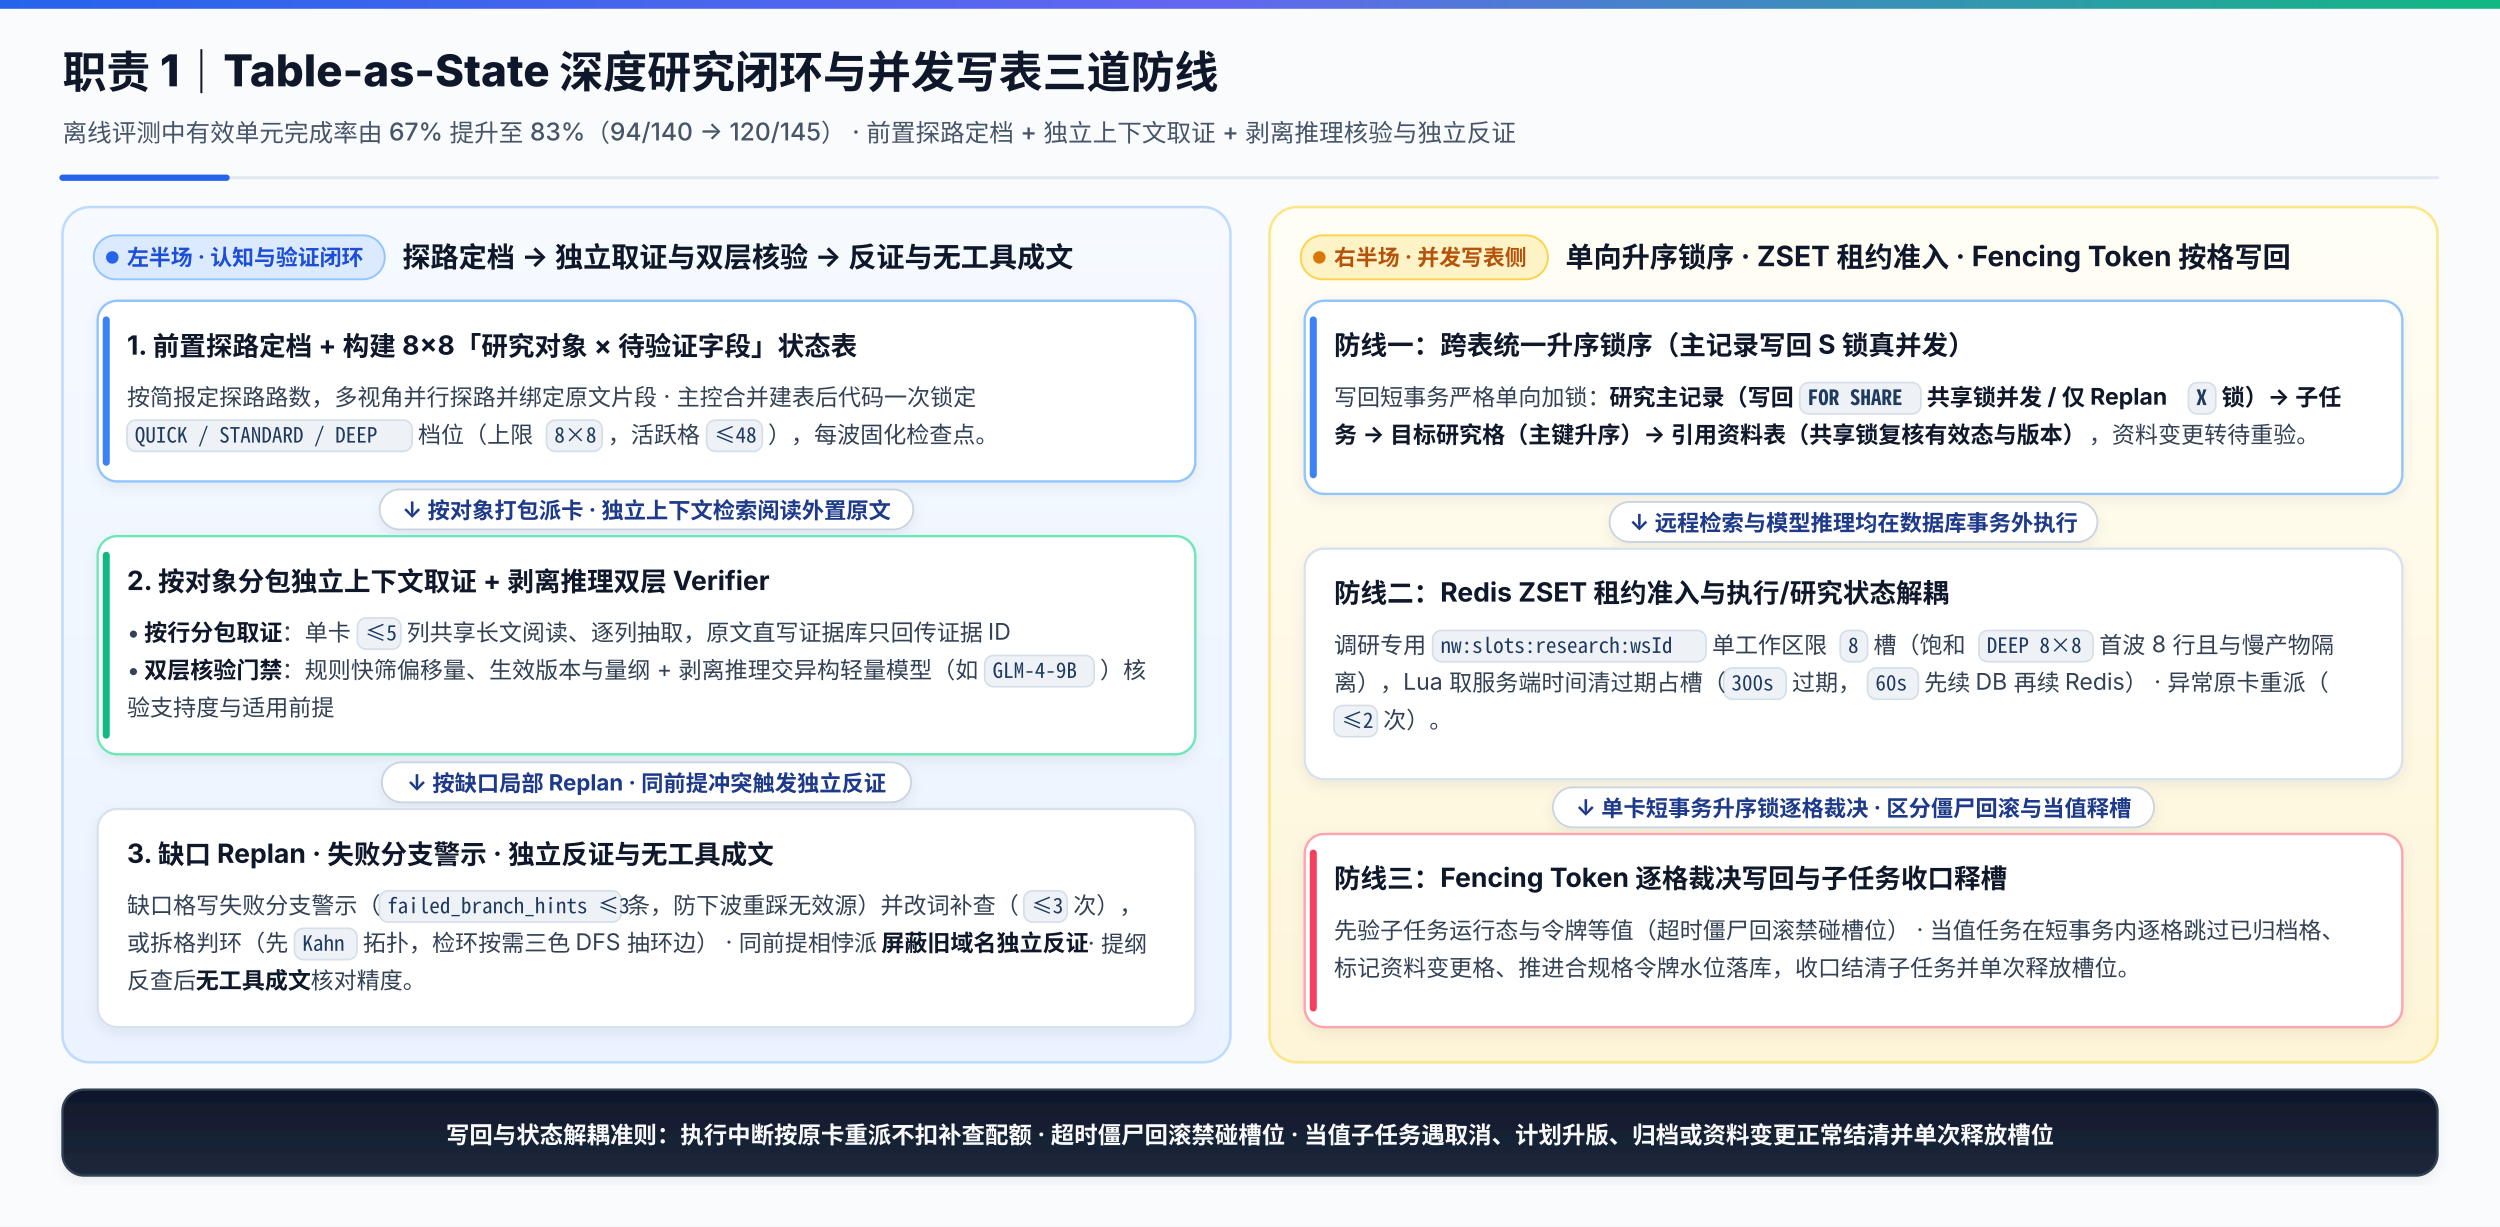
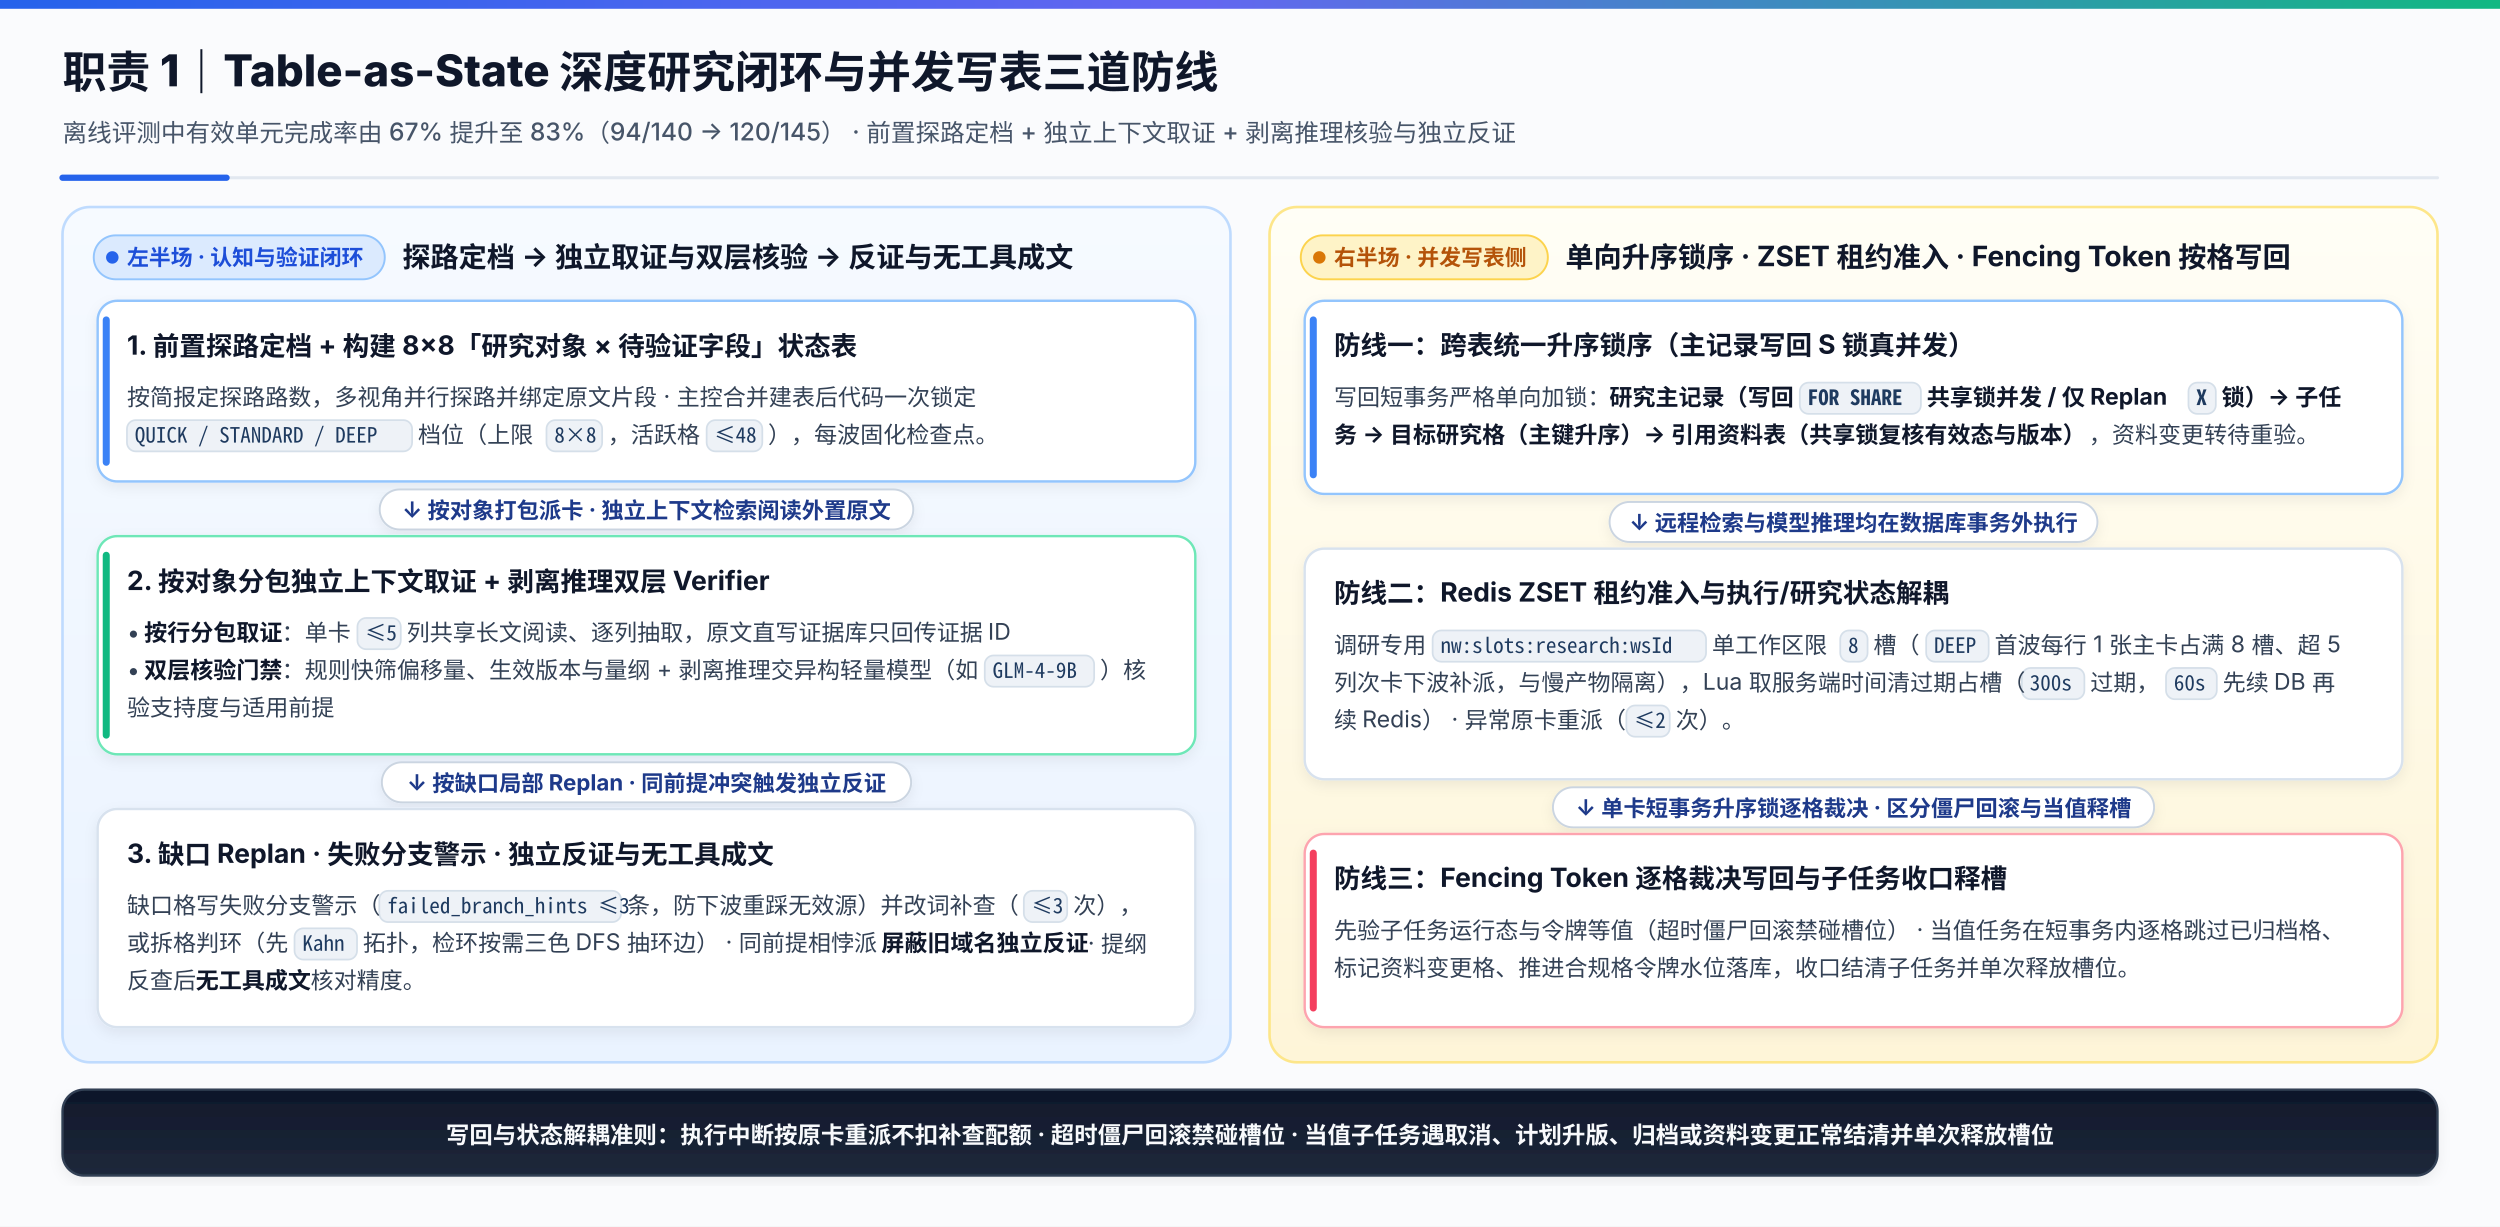
<svg xmlns="http://www.w3.org/2000/svg" width="1280" height="628" viewBox="0 0 1280 628">
  <defs>
    <linearGradient id="top-ribbon" x1="0%" y1="0%" x2="100%" y2="0%">
      <stop offset="0%" stop-color="#2563eb" />
      <stop offset="48%" stop-color="#6366f1" />
      <stop offset="100%" stop-color="#10b981" />
    </linearGradient>
    <filter id="card-shadow" x="-4%" y="-6%" width="108%" height="118%">
      <feDropShadow dx="0" dy="2.5" stdDeviation="3.2" flood-color="#0f172a" flood-opacity="0.065" />
    </filter>
    <linearGradient id="vg_0" x1="0%" y1="0%" x2="0%" y2="100%">
      <stop offset="0%" stop-color="#f6faff" />
      <stop offset="100%" stop-color="#eaf3ff" />
    </linearGradient>
    <linearGradient id="vg_1" x1="0%" y1="0%" x2="0%" y2="100%">
      <stop offset="0%" stop-color="#fffef6" />
      <stop offset="100%" stop-color="#fef5d8" />
    </linearGradient>
    <linearGradient id="vg_2" x1="0%" y1="0%" x2="0%" y2="100%">
      <stop offset="0%" stop-color="#0f172a" />
      <stop offset="100%" stop-color="#1e293b" />
    </linearGradient>
  </defs>
  <rect x="0" y="0" width="1280" height="628" fill="#fafbfd" />
  <rect x="0" y="0" width="1280" height="4.5" fill="url(#top-ribbon)" />
  <line x1="32.0" y1="91.0" x2="1248.0" y2="91.0" stroke="#e2e8f0" stroke-width="1.6" stroke-linecap="round" />
  <line x1="32.0" y1="91.0" x2="116.0" y2="91.0" stroke="#2563eb" stroke-width="3.2" stroke-linecap="round" />
  <rect x="32.0" y="106.0" width="598.0" height="437.9" fill="url(#vg_0)" stroke="#bfdbfe" stroke-width="1.35" rx="14" ry="14" />
  <rect x="48.0" y="120.5" width="149.0" height="22.5" fill="#dbeafe" stroke="#93c5fd" stroke-width="1.0" rx="11.2" ry="11.2" />
  <rect x="650.0" y="106.0" width="598.0" height="437.9" fill="url(#vg_1)" stroke="#fde68a" stroke-width="1.35" rx="14" ry="14" />
  <rect x="666.0" y="120.5" width="126.5" height="22.5" fill="#fef3c7" stroke="#fcd34d" stroke-width="1.0" rx="11.2" ry="11.2" />
  <rect x="50.0" y="154.0" width="562.0" height="92.5" fill="#ffffff" stroke="#93c5fd" stroke-width="1.25" rx="10" ry="10" filter="url(#card-shadow)" />
  <rect x="52.6" y="162.0" width="3.6" height="76.5" fill="#3b82f6" rx="1.8" ry="1.8" />
  <rect x="65.0" y="215.1" width="146.0" height="16.0" fill="#eef2f7" stroke="#d5dfe9" stroke-width="0.9" rx="4.5" ry="4.5" />
  <rect x="279.8" y="215.1" width="28.5" height="16.0" fill="#eef2f7" stroke="#d5dfe9" stroke-width="0.9" rx="4.5" ry="4.5" />
  <rect x="361.8" y="215.1" width="28.5" height="16.0" fill="#eef2f7" stroke="#d5dfe9" stroke-width="0.9" rx="4.5" ry="4.5" />
  <rect x="194.4" y="250.6" width="273.2" height="20.5" fill="#ffffff" stroke="#cbd5e1" stroke-width="1.0" rx="10.2" ry="10.2" filter="url(#card-shadow)" />
  <rect x="50.0" y="274.5" width="562.0" height="111.7" fill="#ffffff" stroke="#6ee7b7" stroke-width="1.25" rx="10" ry="10" filter="url(#card-shadow)" />
  <rect x="52.6" y="282.5" width="3.6" height="95.7" fill="#10b981" rx="1.8" ry="1.8" />
  <rect x="183.0" y="316.4" width="22.2" height="16.0" fill="#eef2f7" stroke="#d5dfe9" stroke-width="0.9" rx="4.5" ry="4.5" />
  <rect x="504.2" y="335.6" width="56.0" height="16.0" fill="#eef2f7" stroke="#d5dfe9" stroke-width="0.9" rx="4.5" ry="4.5" />
  <rect x="195.5" y="390.3" width="271.0" height="20.5" fill="#ffffff" stroke="#cbd5e1" stroke-width="1.0" rx="10.2" ry="10.2" filter="url(#card-shadow)" />
  <rect x="50.0" y="414.2" width="562.0" height="111.7" fill="#ffffff" stroke="#d8e2ee" stroke-width="1.25" rx="10" ry="10" filter="url(#card-shadow)" />
  <rect x="194.2" y="456.1" width="123.8" height="16.0" fill="#eef2f7" stroke="#d5dfe9" stroke-width="0.9" rx="4.5" ry="4.5" />
  <rect x="524.2" y="456.1" width="22.2" height="16.0" fill="#eef2f7" stroke="#d5dfe9" stroke-width="0.9" rx="4.5" ry="4.5" />
  <rect x="150.8" y="475.3" width="32.0" height="16.0" fill="#eef2f7" stroke="#d5dfe9" stroke-width="0.9" rx="4.5" ry="4.5" />
  <rect x="668.0" y="154.0" width="562.0" height="98.9" fill="#ffffff" stroke="#93c5fd" stroke-width="1.25" rx="10" ry="10" filter="url(#card-shadow)" />
  <rect x="670.6" y="162.0" width="3.6" height="82.9" fill="#3b82f6" rx="1.8" ry="1.8" />
  <rect x="921.5" y="195.9" width="62.0" height="16.0" fill="#eef2f7" stroke="#d5dfe9" stroke-width="0.9" rx="4.5" ry="4.5" />
  <rect x="1120.5" y="195.9" width="14.0" height="16.0" fill="#eef2f7" stroke="#d5dfe9" stroke-width="0.9" rx="4.5" ry="4.5" />
  <rect x="824.1" y="257.0" width="249.8" height="20.5" fill="#ffffff" stroke="#cbd5e1" stroke-width="1.0" rx="10.2" ry="10.2" filter="url(#card-shadow)" />
  <rect x="668.0" y="280.9" width="562.0" height="118.1" fill="#ffffff" stroke="#d8e2ee" stroke-width="1.25" rx="10" ry="10" filter="url(#card-shadow)" />
  <rect x="733.5" y="322.8" width="140.0" height="16.0" fill="#eef2f7" stroke="#d5dfe9" stroke-width="0.9" rx="4.5" ry="4.5" />
  <rect x="942.2" y="322.8" width="14.0" height="16.0" fill="#eef2f7" stroke="#d5dfe9" stroke-width="0.9" rx="4.5" ry="4.5" />
-   <rect x="1013.2" y="322.8" width="58.5" height="16.0" fill="#eef2f7" stroke="#d5dfe9" stroke-width="0.9" rx="4.5" ry="4.5" />
-   <rect x="882.5" y="342.0" width="32.0" height="16.0" fill="#eef2f7" stroke="#d5dfe9" stroke-width="0.9" rx="4.5" ry="4.5" />
-   <rect x="956.2" y="342.0" width="26.0" height="16.0" fill="#eef2f7" stroke="#d5dfe9" stroke-width="0.9" rx="4.5" ry="4.5" />
-   <rect x="683.0" y="361.2" width="22.2" height="16.0" fill="#eef2f7" stroke="#d5dfe9" stroke-width="0.9" rx="4.5" ry="4.5" />
+   <rect x="986.2" y="322.8" width="32.0" height="16.0" fill="#eef2f7" stroke="#d5dfe9" stroke-width="0.9" rx="4.5" ry="4.5" />
+   <rect x="1035.2" y="342.0" width="32.0" height="16.0" fill="#eef2f7" stroke="#d5dfe9" stroke-width="0.9" rx="4.5" ry="4.5" />
+   <rect x="1109.0" y="342.0" width="26.0" height="16.0" fill="#eef2f7" stroke="#d5dfe9" stroke-width="0.9" rx="4.5" ry="4.5" />
+   <rect x="832.7" y="361.2" width="22.2" height="16.0" fill="#eef2f7" stroke="#d5dfe9" stroke-width="0.9" rx="4.5" ry="4.5" />
  <rect x="795.1" y="403.1" width="307.8" height="20.5" fill="#ffffff" stroke="#cbd5e1" stroke-width="1.0" rx="10.2" ry="10.2" filter="url(#card-shadow)" />
  <rect x="668.0" y="427.0" width="562.0" height="98.9" fill="#ffffff" stroke="#fda4af" stroke-width="1.25" rx="10" ry="10" filter="url(#card-shadow)" />
  <rect x="670.6" y="435.0" width="3.6" height="82.9" fill="#f43f5e" rx="1.8" ry="1.8" />
  <rect x="32.0" y="557.9" width="1216.0" height="44.0" fill="url(#vg_2)" stroke="#334155" stroke-width="1.2" rx="11" ry="11" filter="url(#card-shadow)" />
  <circle cx="57.5" cy="131.8" r="3.2" fill="#2563eb" />
  <circle cx="675.5" cy="131.8" r="3.2" fill="#d97706" />
  <text x="32.0" y="45.0" font-family="Inter, Noto Sans CJK SC, Noto Sans SC, PingFang SC, Microsoft YaHei, sans-serif" font-size="22.5px" font-weight="800" fill="#0f172a">职责 1｜Table-as-State 深度研究闭环与并发写表三道防线</text>
  <text x="32.0" y="72.5" font-family="Inter, Noto Sans CJK SC, Noto Sans SC, PingFang SC, Microsoft YaHei, sans-serif" font-size="12.6px" font-weight="500" fill="#475569">离线评测中有效单元完成率由 67% 提升至 83%（94/140 → 120/145） · 前置探路定档 + 独立上下文取证 + 剥离推理核验与独立反证</text>
  <text x="65.0" y="135.8" font-family="Inter, Noto Sans CJK SC, Noto Sans SC, PingFang SC, Microsoft YaHei, sans-serif" font-size="11.2px" font-weight="700" fill="#1d4ed8">左半场 · 认知与验证闭环</text>
  <text x="206.0" y="136.8" font-family="Inter, Noto Sans CJK SC, Noto Sans SC, PingFang SC, Microsoft YaHei, sans-serif" font-size="14.4px" font-weight="700" fill="#0f172a">探路定档 → 独立取证与双层核验 → 反证与无工具成文</text>
  <text x="683.0" y="135.8" font-family="Inter, Noto Sans CJK SC, Noto Sans SC, PingFang SC, Microsoft YaHei, sans-serif" font-size="11.2px" font-weight="700" fill="#b45309">右半场 · 并发写表侧</text>
  <text x="801.5" y="136.8" font-family="Inter, Noto Sans CJK SC, Noto Sans SC, PingFang SC, Microsoft YaHei, sans-serif" font-size="14.4px" font-weight="700" fill="#0f172a">单向升序锁序 · ZSET 租约准入 · Fencing Token 按格写回</text>
  <text x="65.0" y="181.6" font-family="Inter, Noto Sans CJK SC, Noto Sans SC, PingFang SC, Microsoft YaHei, sans-serif" font-size="13.6px" font-weight="700" fill="#0f172a">1. 前置探路定档 + 构建 8×8「研究对象 × 待验证字段」状态表</text>
  <text x="65.0" y="207.6" font-family="Inter, Noto Sans CJK SC, Noto Sans SC, PingFang SC, Microsoft YaHei, sans-serif" font-size="11.8px" font-weight="400" fill="#334155">按简报定探路路数，多视角并行探路并绑定原文片段 · 主控合并建表后代码一次锁定 </text>
  <text x="69.0" y="226.6" font-family="Cascadia Mono, JetBrains Mono, Consolas, Noto Sans Mono CJK SC, monospace" font-size="10.8px" font-weight="400" fill="#1e3a5f">QUICK / STANDARD / DEEP</text>
  <text x="214.0" y="226.8" font-family="Inter, Noto Sans CJK SC, Noto Sans SC, PingFang SC, Microsoft YaHei, sans-serif" font-size="11.8px" font-weight="400" fill="#334155"> 档位（上限 </text>
  <text x="283.8" y="226.6" font-family="Cascadia Mono, JetBrains Mono, Consolas, Noto Sans Mono CJK SC, monospace" font-size="10.8px" font-weight="400" fill="#1e3a5f">8×8</text>
  <text x="311.2" y="226.8" font-family="Inter, Noto Sans CJK SC, Noto Sans SC, PingFang SC, Microsoft YaHei, sans-serif" font-size="11.8px" font-weight="400" fill="#334155">，活跃格 </text>
  <text x="365.8" y="226.6" font-family="Cascadia Mono, JetBrains Mono, Consolas, Noto Sans Mono CJK SC, monospace" font-size="10.8px" font-weight="400" fill="#1e3a5f">≤48</text>
  <text x="393.2" y="226.8" font-family="Inter, Noto Sans CJK SC, Noto Sans SC, PingFang SC, Microsoft YaHei, sans-serif" font-size="11.8px" font-weight="400" fill="#334155">），每波固化检查点。</text>
  <text x="331.0" y="265.0" font-family="Inter, Noto Sans CJK SC, Noto Sans SC, PingFang SC, Microsoft YaHei, sans-serif" font-size="11.4px" font-weight="700" fill="#1e3a8a" text-anchor="middle">↓ 按对象打包派卡 · 独立上下文检索阅读外置原文</text>
  <text x="65.0" y="302.1" font-family="Inter, Noto Sans CJK SC, Noto Sans SC, PingFang SC, Microsoft YaHei, sans-serif" font-size="13.6px" font-weight="700" fill="#0f172a">2. 按对象分包独立上下文取证 + 剥离推理双层 Verifier</text>
  <text x="65.0" y="328.1" font-family="Inter, Noto Sans CJK SC, Noto Sans SC, PingFang SC, Microsoft YaHei, sans-serif" font-size="11.8px" font-weight="400" fill="#334155">• </text>
  <text x="73.8" y="328.1" font-family="Inter, Noto Sans CJK SC, Noto Sans SC, PingFang SC, Microsoft YaHei, sans-serif" font-size="11.8px" font-weight="700" fill="#0f172a">按行分包取证</text>
  <text x="144.2" y="328.1" font-family="Inter, Noto Sans CJK SC, Noto Sans SC, PingFang SC, Microsoft YaHei, sans-serif" font-size="11.8px" font-weight="400" fill="#334155">：单卡 </text>
  <text x="187.0" y="327.9" font-family="Cascadia Mono, JetBrains Mono, Consolas, Noto Sans Mono CJK SC, monospace" font-size="10.8px" font-weight="400" fill="#1e3a5f">≤5</text>
  <text x="208.2" y="328.1" font-family="Inter, Noto Sans CJK SC, Noto Sans SC, PingFang SC, Microsoft YaHei, sans-serif" font-size="11.8px" font-weight="400" fill="#334155"> 列共享长文阅读、逐列抽取，原文直写证据库只回传证据 ID</text>
  <text x="65.0" y="347.3" font-family="Inter, Noto Sans CJK SC, Noto Sans SC, PingFang SC, Microsoft YaHei, sans-serif" font-size="11.8px" font-weight="400" fill="#334155">• </text>
  <text x="73.8" y="347.3" font-family="Inter, Noto Sans CJK SC, Noto Sans SC, PingFang SC, Microsoft YaHei, sans-serif" font-size="11.8px" font-weight="700" fill="#0f172a">双层核验门禁</text>
  <text x="144.2" y="347.3" font-family="Inter, Noto Sans CJK SC, Noto Sans SC, PingFang SC, Microsoft YaHei, sans-serif" font-size="11.8px" font-weight="400" fill="#334155">：规则快筛偏移量、生效版本与量纲 + 剥离推理交异构轻量模型（如 </text>
  <text x="508.2" y="347.1" font-family="Cascadia Mono, JetBrains Mono, Consolas, Noto Sans Mono CJK SC, monospace" font-size="10.8px" font-weight="400" fill="#1e3a5f">GLM-4-9B</text>
  <text x="563.2" y="347.3" font-family="Inter, Noto Sans CJK SC, Noto Sans SC, PingFang SC, Microsoft YaHei, sans-serif" font-size="11.8px" font-weight="400" fill="#334155">）核</text>
  <text x="65.0" y="366.5" font-family="Inter, Noto Sans CJK SC, Noto Sans SC, PingFang SC, Microsoft YaHei, sans-serif" font-size="11.8px" font-weight="400" fill="#334155">验支持度与适用前提</text>
  <text x="331.0" y="404.7" font-family="Inter, Noto Sans CJK SC, Noto Sans SC, PingFang SC, Microsoft YaHei, sans-serif" font-size="11.4px" font-weight="700" fill="#1e3a8a" text-anchor="middle">↓ 按缺口局部 Replan · 同前提冲突触发独立反证</text>
  <text x="65.0" y="441.8" font-family="Inter, Noto Sans CJK SC, Noto Sans SC, PingFang SC, Microsoft YaHei, sans-serif" font-size="13.6px" font-weight="700" fill="#0f172a">3. 缺口 Replan · 失败分支警示 · 独立反证与无工具成文</text>
  <text x="65.0" y="467.8" font-family="Inter, Noto Sans CJK SC, Noto Sans SC, PingFang SC, Microsoft YaHei, sans-serif" font-size="11.8px" font-weight="400" fill="#334155">缺口格写失败分支警示（</text>
  <text x="198.2" y="467.6" font-family="Cascadia Mono, JetBrains Mono, Consolas, Noto Sans Mono CJK SC, monospace" font-size="10.8px" font-weight="400" fill="#1e3a5f">failed_branch_hints ≤3</text>
  <text x="321.0" y="467.8" font-family="Inter, Noto Sans CJK SC, Noto Sans SC, PingFang SC, Microsoft YaHei, sans-serif" font-size="11.8px" font-weight="400" fill="#334155"> 条，防下波重踩无效源）并改词补查（</text>
  <text x="528.2" y="467.6" font-family="Cascadia Mono, JetBrains Mono, Consolas, Noto Sans Mono CJK SC, monospace" font-size="10.8px" font-weight="400" fill="#1e3a5f">≤3</text>
  <text x="549.5" y="467.8" font-family="Inter, Noto Sans CJK SC, Noto Sans SC, PingFang SC, Microsoft YaHei, sans-serif" font-size="11.8px" font-weight="400" fill="#334155"> 次），</text>
  <text x="65.0" y="487.0" font-family="Inter, Noto Sans CJK SC, Noto Sans SC, PingFang SC, Microsoft YaHei, sans-serif" font-size="11.8px" font-weight="400" fill="#334155">或拆格判环（先 </text>
  <text x="154.8" y="486.8" font-family="Cascadia Mono, JetBrains Mono, Consolas, Noto Sans Mono CJK SC, monospace" font-size="10.8px" font-weight="400" fill="#1e3a5f">Kahn</text>
  <text x="185.8" y="487.0" font-family="Inter, Noto Sans CJK SC, Noto Sans SC, PingFang SC, Microsoft YaHei, sans-serif" font-size="11.8px" font-weight="400" fill="#334155"> 拓扑，检环按需三色 DFS 抽环边） · 同前提相悖派</text>
  <text x="451.2" y="487.0" font-family="Inter, Noto Sans CJK SC, Noto Sans SC, PingFang SC, Microsoft YaHei, sans-serif" font-size="11.8px" font-weight="700" fill="#0f172a">屏蔽旧域名独立反证</text>
  <text x="557.0" y="487.0" font-family="Inter, Noto Sans CJK SC, Noto Sans SC, PingFang SC, Microsoft YaHei, sans-serif" font-size="11.8px" font-weight="400" fill="#334155"> · 提纲</text>
  <text x="65.0" y="506.2" font-family="Inter, Noto Sans CJK SC, Noto Sans SC, PingFang SC, Microsoft YaHei, sans-serif" font-size="11.8px" font-weight="400" fill="#334155">反查后</text>
  <text x="100.2" y="506.2" font-family="Inter, Noto Sans CJK SC, Noto Sans SC, PingFang SC, Microsoft YaHei, sans-serif" font-size="11.8px" font-weight="700" fill="#0f172a">无工具成文</text>
  <text x="159.0" y="506.2" font-family="Inter, Noto Sans CJK SC, Noto Sans SC, PingFang SC, Microsoft YaHei, sans-serif" font-size="11.8px" font-weight="400" fill="#334155">核对精度。</text>
  <text x="683.0" y="181.6" font-family="Inter, Noto Sans CJK SC, Noto Sans SC, PingFang SC, Microsoft YaHei, sans-serif" font-size="13.6px" font-weight="700" fill="#0f172a">防线一：跨表统一升序锁序（主记录写回 S 锁真并发）</text>
  <text x="683.0" y="207.6" font-family="Inter, Noto Sans CJK SC, Noto Sans SC, PingFang SC, Microsoft YaHei, sans-serif" font-size="11.8px" font-weight="400" fill="#334155">写回短事务严格单向加锁：</text>
  <text x="824.0" y="207.6" font-family="Inter, Noto Sans CJK SC, Noto Sans SC, PingFang SC, Microsoft YaHei, sans-serif" font-size="11.8px" font-weight="700" fill="#0f172a">研究主记录（写回 </text>
  <text x="925.5" y="207.4" font-family="Cascadia Mono, JetBrains Mono, Consolas, Noto Sans Mono CJK SC, monospace" font-size="10.8px" font-weight="700" fill="#1e3a5f">FOR SHARE</text>
  <text x="986.5" y="207.6" font-family="Inter, Noto Sans CJK SC, Noto Sans SC, PingFang SC, Microsoft YaHei, sans-serif" font-size="11.8px" font-weight="700" fill="#0f172a"> 共享锁并发 / 仅 Replan </text>
  <text x="1124.5" y="207.4" font-family="Cascadia Mono, JetBrains Mono, Consolas, Noto Sans Mono CJK SC, monospace" font-size="10.8px" font-weight="700" fill="#1e3a5f">X</text>
  <text x="1137.5" y="207.6" font-family="Inter, Noto Sans CJK SC, Noto Sans SC, PingFang SC, Microsoft YaHei, sans-serif" font-size="11.8px" font-weight="700" fill="#0f172a"> 锁）→ 子任</text>
  <text x="683.0" y="226.8" font-family="Inter, Noto Sans CJK SC, Noto Sans SC, PingFang SC, Microsoft YaHei, sans-serif" font-size="11.8px" font-weight="700" fill="#0f172a">务 → 目标研究格（主键升序）→ 引用资料表（共享锁复核有效态与版本）</text>
  <text x="1069.5" y="226.8" font-family="Inter, Noto Sans CJK SC, Noto Sans SC, PingFang SC, Microsoft YaHei, sans-serif" font-size="11.8px" font-weight="400" fill="#334155">，资料变更转待重验。</text>
  <text x="949.0" y="271.4" font-family="Inter, Noto Sans CJK SC, Noto Sans SC, PingFang SC, Microsoft YaHei, sans-serif" font-size="11.4px" font-weight="700" fill="#1e3a8a" text-anchor="middle">↓ 远程检索与模型推理均在数据库事务外执行</text>
  <text x="683.0" y="308.5" font-family="Inter, Noto Sans CJK SC, Noto Sans SC, PingFang SC, Microsoft YaHei, sans-serif" font-size="13.6px" font-weight="700" fill="#0f172a">防线二：Redis ZSET 租约准入与执行/研究状态解耦</text>
  <text x="683.0" y="334.5" font-family="Inter, Noto Sans CJK SC, Noto Sans SC, PingFang SC, Microsoft YaHei, sans-serif" font-size="11.8px" font-weight="400" fill="#334155">调研专用 </text>
  <text x="737.5" y="334.3" font-family="Cascadia Mono, JetBrains Mono, Consolas, Noto Sans Mono CJK SC, monospace" font-size="10.8px" font-weight="400" fill="#1e3a5f">nw:slots:research:wsId</text>
  <text x="876.5" y="334.5" font-family="Inter, Noto Sans CJK SC, Noto Sans SC, PingFang SC, Microsoft YaHei, sans-serif" font-size="11.8px" font-weight="400" fill="#334155"> 单工作区限 </text>
  <text x="946.2" y="334.3" font-family="Cascadia Mono, JetBrains Mono, Consolas, Noto Sans Mono CJK SC, monospace" font-size="10.8px" font-weight="400" fill="#1e3a5f">8</text>
-   <text x="959.2" y="334.5" font-family="Inter, Noto Sans CJK SC, Noto Sans SC, PingFang SC, Microsoft YaHei, sans-serif" font-size="11.8px" font-weight="400" fill="#334155"> 槽（饱和 </text>
-   <text x="1017.2" y="334.3" font-family="Cascadia Mono, JetBrains Mono, Consolas, Noto Sans Mono CJK SC, monospace" font-size="10.8px" font-weight="400" fill="#1e3a5f">DEEP 8×8</text>
-   <text x="1074.8" y="334.5" font-family="Inter, Noto Sans CJK SC, Noto Sans SC, PingFang SC, Microsoft YaHei, sans-serif" font-size="11.8px" font-weight="400" fill="#334155"> 首波 8 行且与慢产物隔</text>
-   <text x="683.0" y="353.7" font-family="Inter, Noto Sans CJK SC, Noto Sans SC, PingFang SC, Microsoft YaHei, sans-serif" font-size="11.8px" font-weight="400" fill="#334155">离），Lua 取服务端时间清过期占槽（</text>
-   <text x="886.5" y="353.5" font-family="Cascadia Mono, JetBrains Mono, Consolas, Noto Sans Mono CJK SC, monospace" font-size="10.8px" font-weight="400" fill="#1e3a5f">300s</text>
-   <text x="917.5" y="353.7" font-family="Inter, Noto Sans CJK SC, Noto Sans SC, PingFang SC, Microsoft YaHei, sans-serif" font-size="11.8px" font-weight="400" fill="#334155"> 过期，</text>
-   <text x="960.2" y="353.5" font-family="Cascadia Mono, JetBrains Mono, Consolas, Noto Sans Mono CJK SC, monospace" font-size="10.8px" font-weight="400" fill="#1e3a5f">60s</text>
-   <text x="985.2" y="353.7" font-family="Inter, Noto Sans CJK SC, Noto Sans SC, PingFang SC, Microsoft YaHei, sans-serif" font-size="11.8px" font-weight="400" fill="#334155"> 先续 DB 再续 Redis） · 异常原卡重派（</text>
-   <text x="687.0" y="372.7" font-family="Cascadia Mono, JetBrains Mono, Consolas, Noto Sans Mono CJK SC, monospace" font-size="10.8px" font-weight="400" fill="#1e3a5f">≤2</text>
-   <text x="708.2" y="372.9" font-family="Inter, Noto Sans CJK SC, Noto Sans SC, PingFang SC, Microsoft YaHei, sans-serif" font-size="11.8px" font-weight="400" fill="#334155"> 次）。</text>
+   <text x="959.2" y="334.5" font-family="Inter, Noto Sans CJK SC, Noto Sans SC, PingFang SC, Microsoft YaHei, sans-serif" font-size="11.8px" font-weight="400" fill="#334155"> 槽（</text>
+   <text x="990.2" y="334.3" font-family="Cascadia Mono, JetBrains Mono, Consolas, Noto Sans Mono CJK SC, monospace" font-size="10.8px" font-weight="400" fill="#1e3a5f">DEEP</text>
+   <text x="1021.2" y="334.5" font-family="Inter, Noto Sans CJK SC, Noto Sans SC, PingFang SC, Microsoft YaHei, sans-serif" font-size="11.8px" font-weight="400" fill="#334155"> 首波每行 1 张主卡占满 8 槽、超 5 </text>
+   <text x="683.0" y="353.7" font-family="Inter, Noto Sans CJK SC, Noto Sans SC, PingFang SC, Microsoft YaHei, sans-serif" font-size="11.8px" font-weight="400" fill="#334155">列次卡下波补派，与慢产物隔离），Lua 取服务端时间清过期占槽（</text>
+   <text x="1039.2" y="353.5" font-family="Cascadia Mono, JetBrains Mono, Consolas, Noto Sans Mono CJK SC, monospace" font-size="10.8px" font-weight="400" fill="#1e3a5f">300s</text>
+   <text x="1070.2" y="353.7" font-family="Inter, Noto Sans CJK SC, Noto Sans SC, PingFang SC, Microsoft YaHei, sans-serif" font-size="11.8px" font-weight="400" fill="#334155"> 过期，</text>
+   <text x="1113.0" y="353.5" font-family="Cascadia Mono, JetBrains Mono, Consolas, Noto Sans Mono CJK SC, monospace" font-size="10.8px" font-weight="400" fill="#1e3a5f">60s</text>
+   <text x="1138.0" y="353.7" font-family="Inter, Noto Sans CJK SC, Noto Sans SC, PingFang SC, Microsoft YaHei, sans-serif" font-size="11.8px" font-weight="400" fill="#334155"> 先续 DB 再</text>
+   <text x="683.0" y="372.9" font-family="Inter, Noto Sans CJK SC, Noto Sans SC, PingFang SC, Microsoft YaHei, sans-serif" font-size="11.8px" font-weight="400" fill="#334155">续 Redis） · 异常原卡重派（</text>
+   <text x="836.7" y="372.7" font-family="Cascadia Mono, JetBrains Mono, Consolas, Noto Sans Mono CJK SC, monospace" font-size="10.8px" font-weight="400" fill="#1e3a5f">≤2</text>
+   <text x="858.0" y="372.9" font-family="Inter, Noto Sans CJK SC, Noto Sans SC, PingFang SC, Microsoft YaHei, sans-serif" font-size="11.8px" font-weight="400" fill="#334155"> 次）。</text>
  <text x="949.0" y="417.5" font-family="Inter, Noto Sans CJK SC, Noto Sans SC, PingFang SC, Microsoft YaHei, sans-serif" font-size="11.4px" font-weight="700" fill="#1e3a8a" text-anchor="middle">↓ 单卡短事务升序锁逐格裁决 · 区分僵尸回滚与当值释槽</text>
  <text x="683.0" y="454.6" font-family="Inter, Noto Sans CJK SC, Noto Sans SC, PingFang SC, Microsoft YaHei, sans-serif" font-size="13.6px" font-weight="700" fill="#0f172a">防线三：Fencing Token 逐格裁决写回与子任务收口释槽</text>
  <text x="683.0" y="480.6" font-family="Inter, Noto Sans CJK SC, Noto Sans SC, PingFang SC, Microsoft YaHei, sans-serif" font-size="11.8px" font-weight="400" fill="#334155">先验子任务运行态与令牌等值（超时僵尸回滚禁碰槽位） · 当值任务在短事务内逐格跳过已归档格、</text>
  <text x="683.0" y="499.8" font-family="Inter, Noto Sans CJK SC, Noto Sans SC, PingFang SC, Microsoft YaHei, sans-serif" font-size="11.8px" font-weight="400" fill="#334155">标记资料变更格、推进合规格令牌水位落库，收口结清子任务并单次释放槽位。</text>
  <text x="640.0" y="585.4" font-family="Inter, Noto Sans CJK SC, Noto Sans SC, PingFang SC, Microsoft YaHei, sans-serif" font-size="12.0px" font-weight="700" fill="#f8fafc" text-anchor="middle">写回与状态解耦准则：执行中断按原卡重派不扣补查配额 · 超时僵尸回滚禁碰槽位 · 当值子任务遇取消、计划升版、归档或资料变更正常结清并单次释放槽位</text>
</svg>
